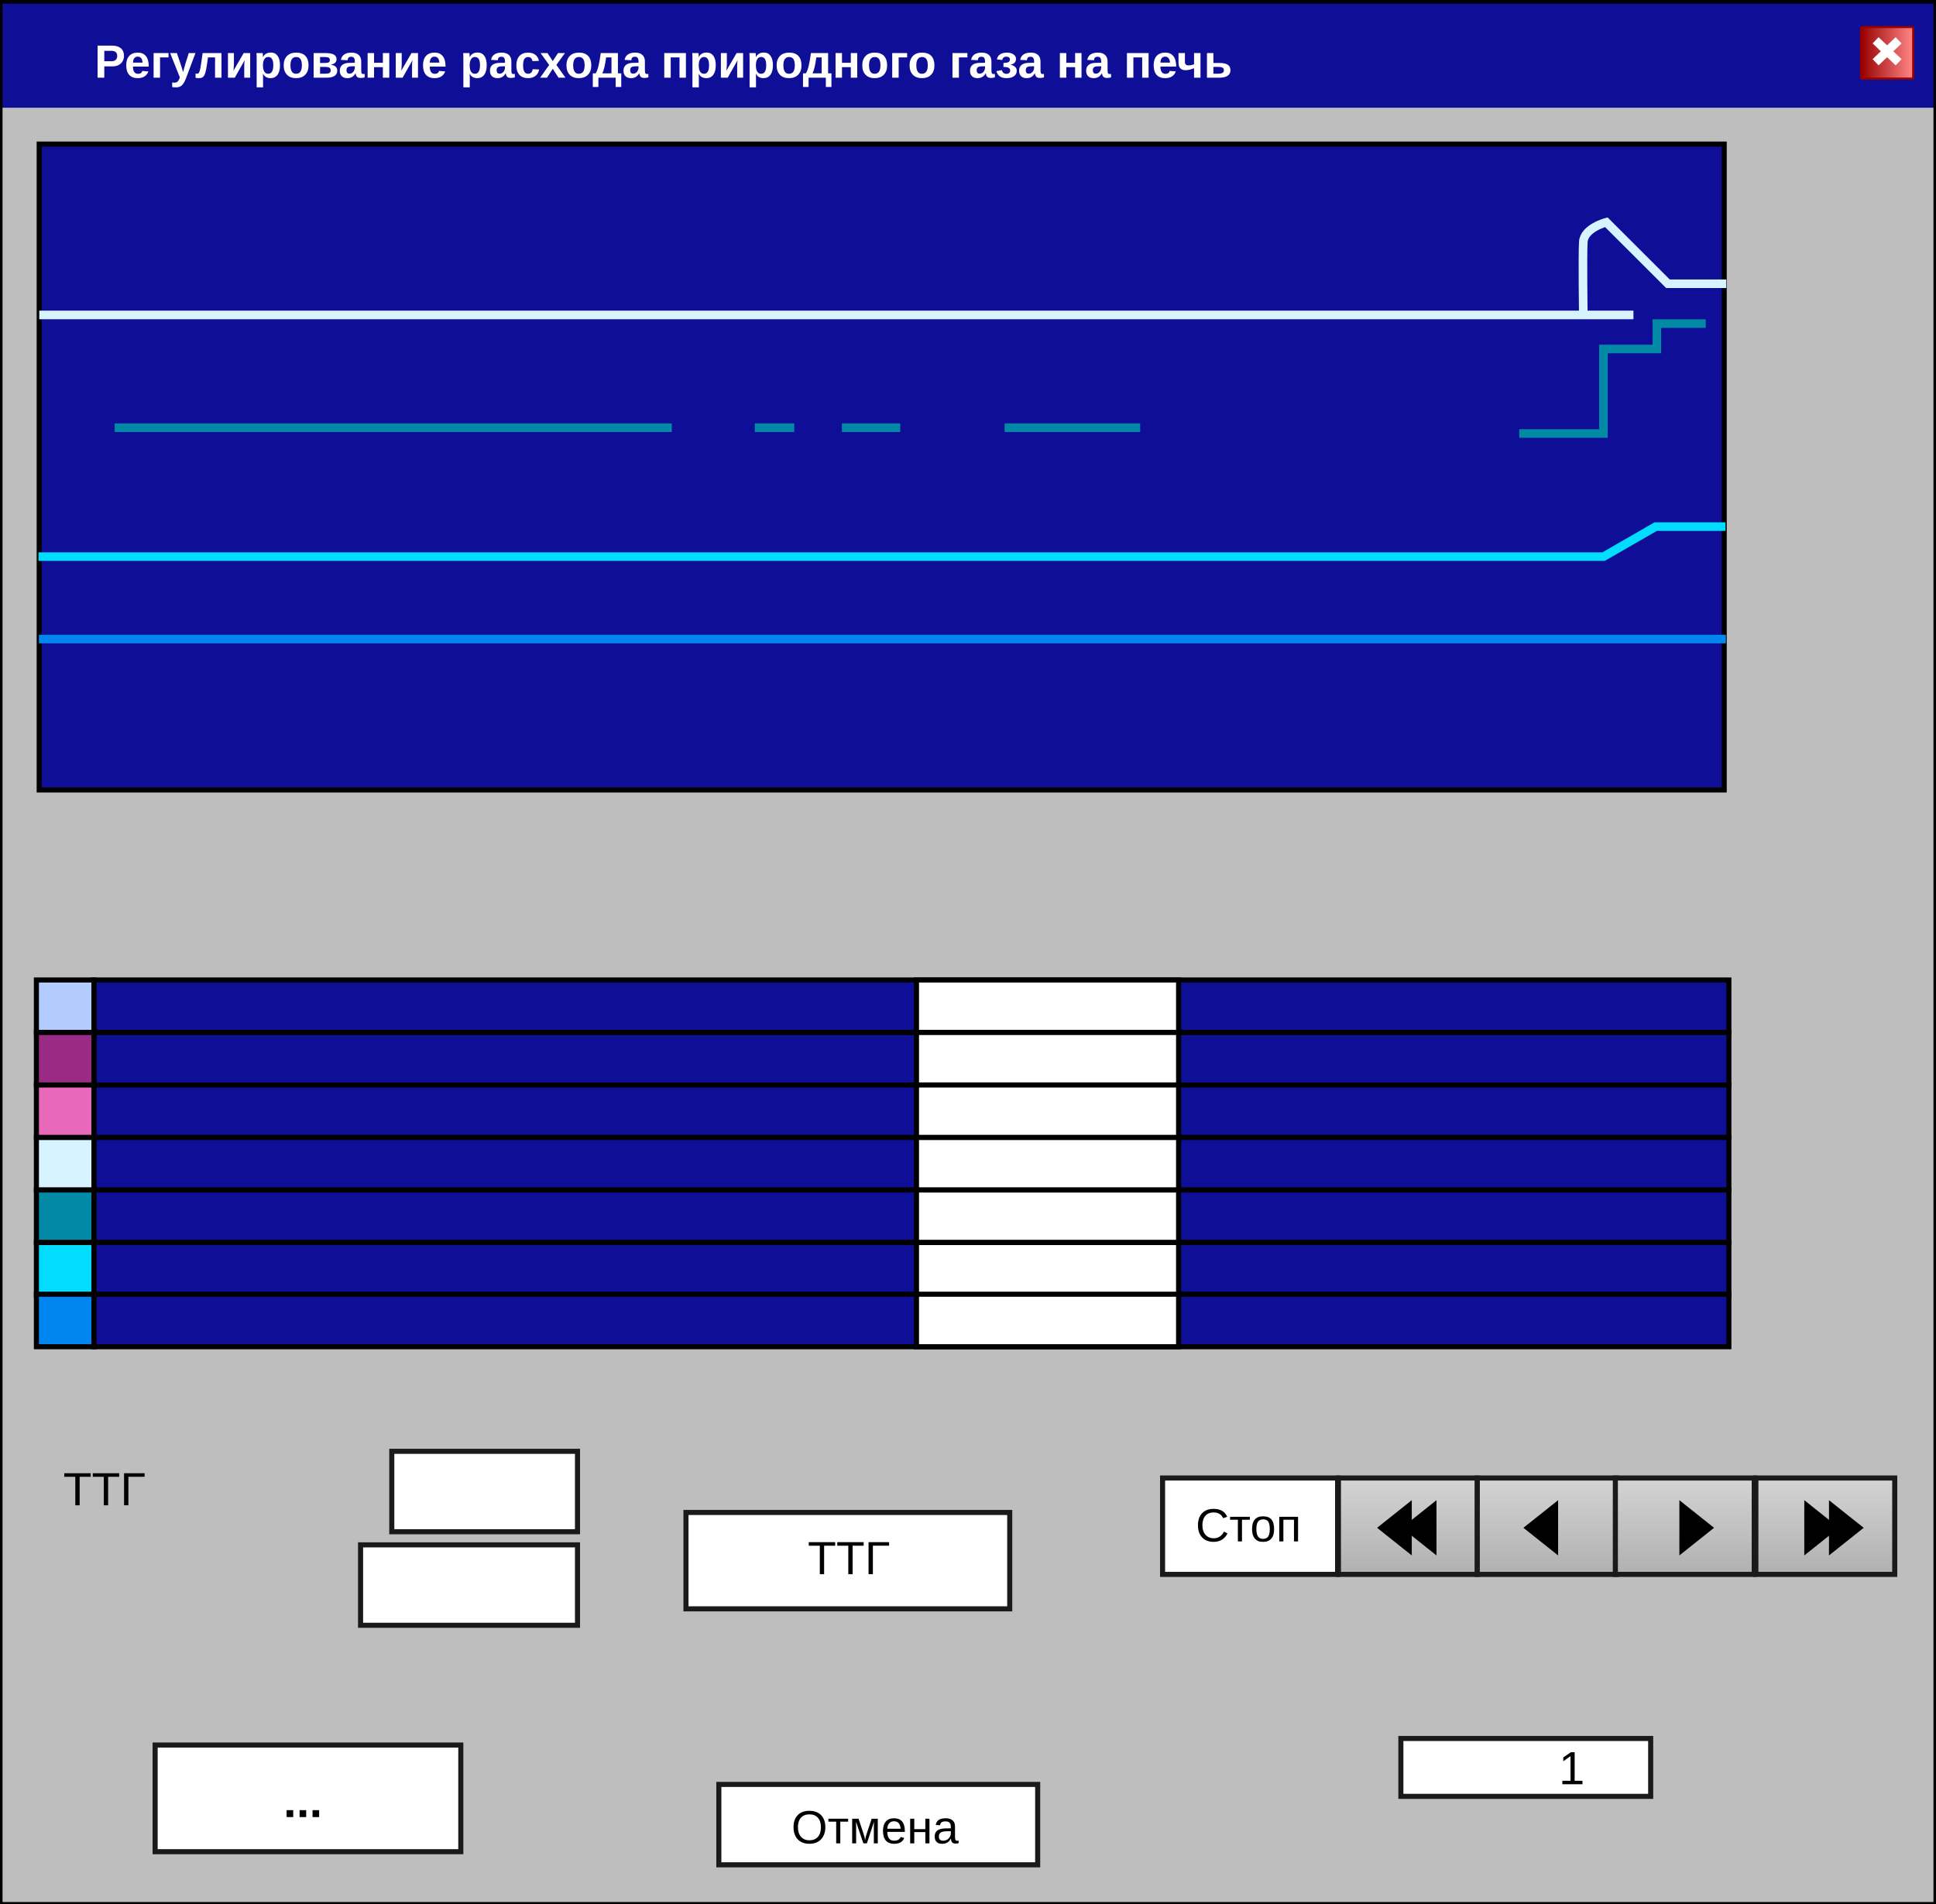
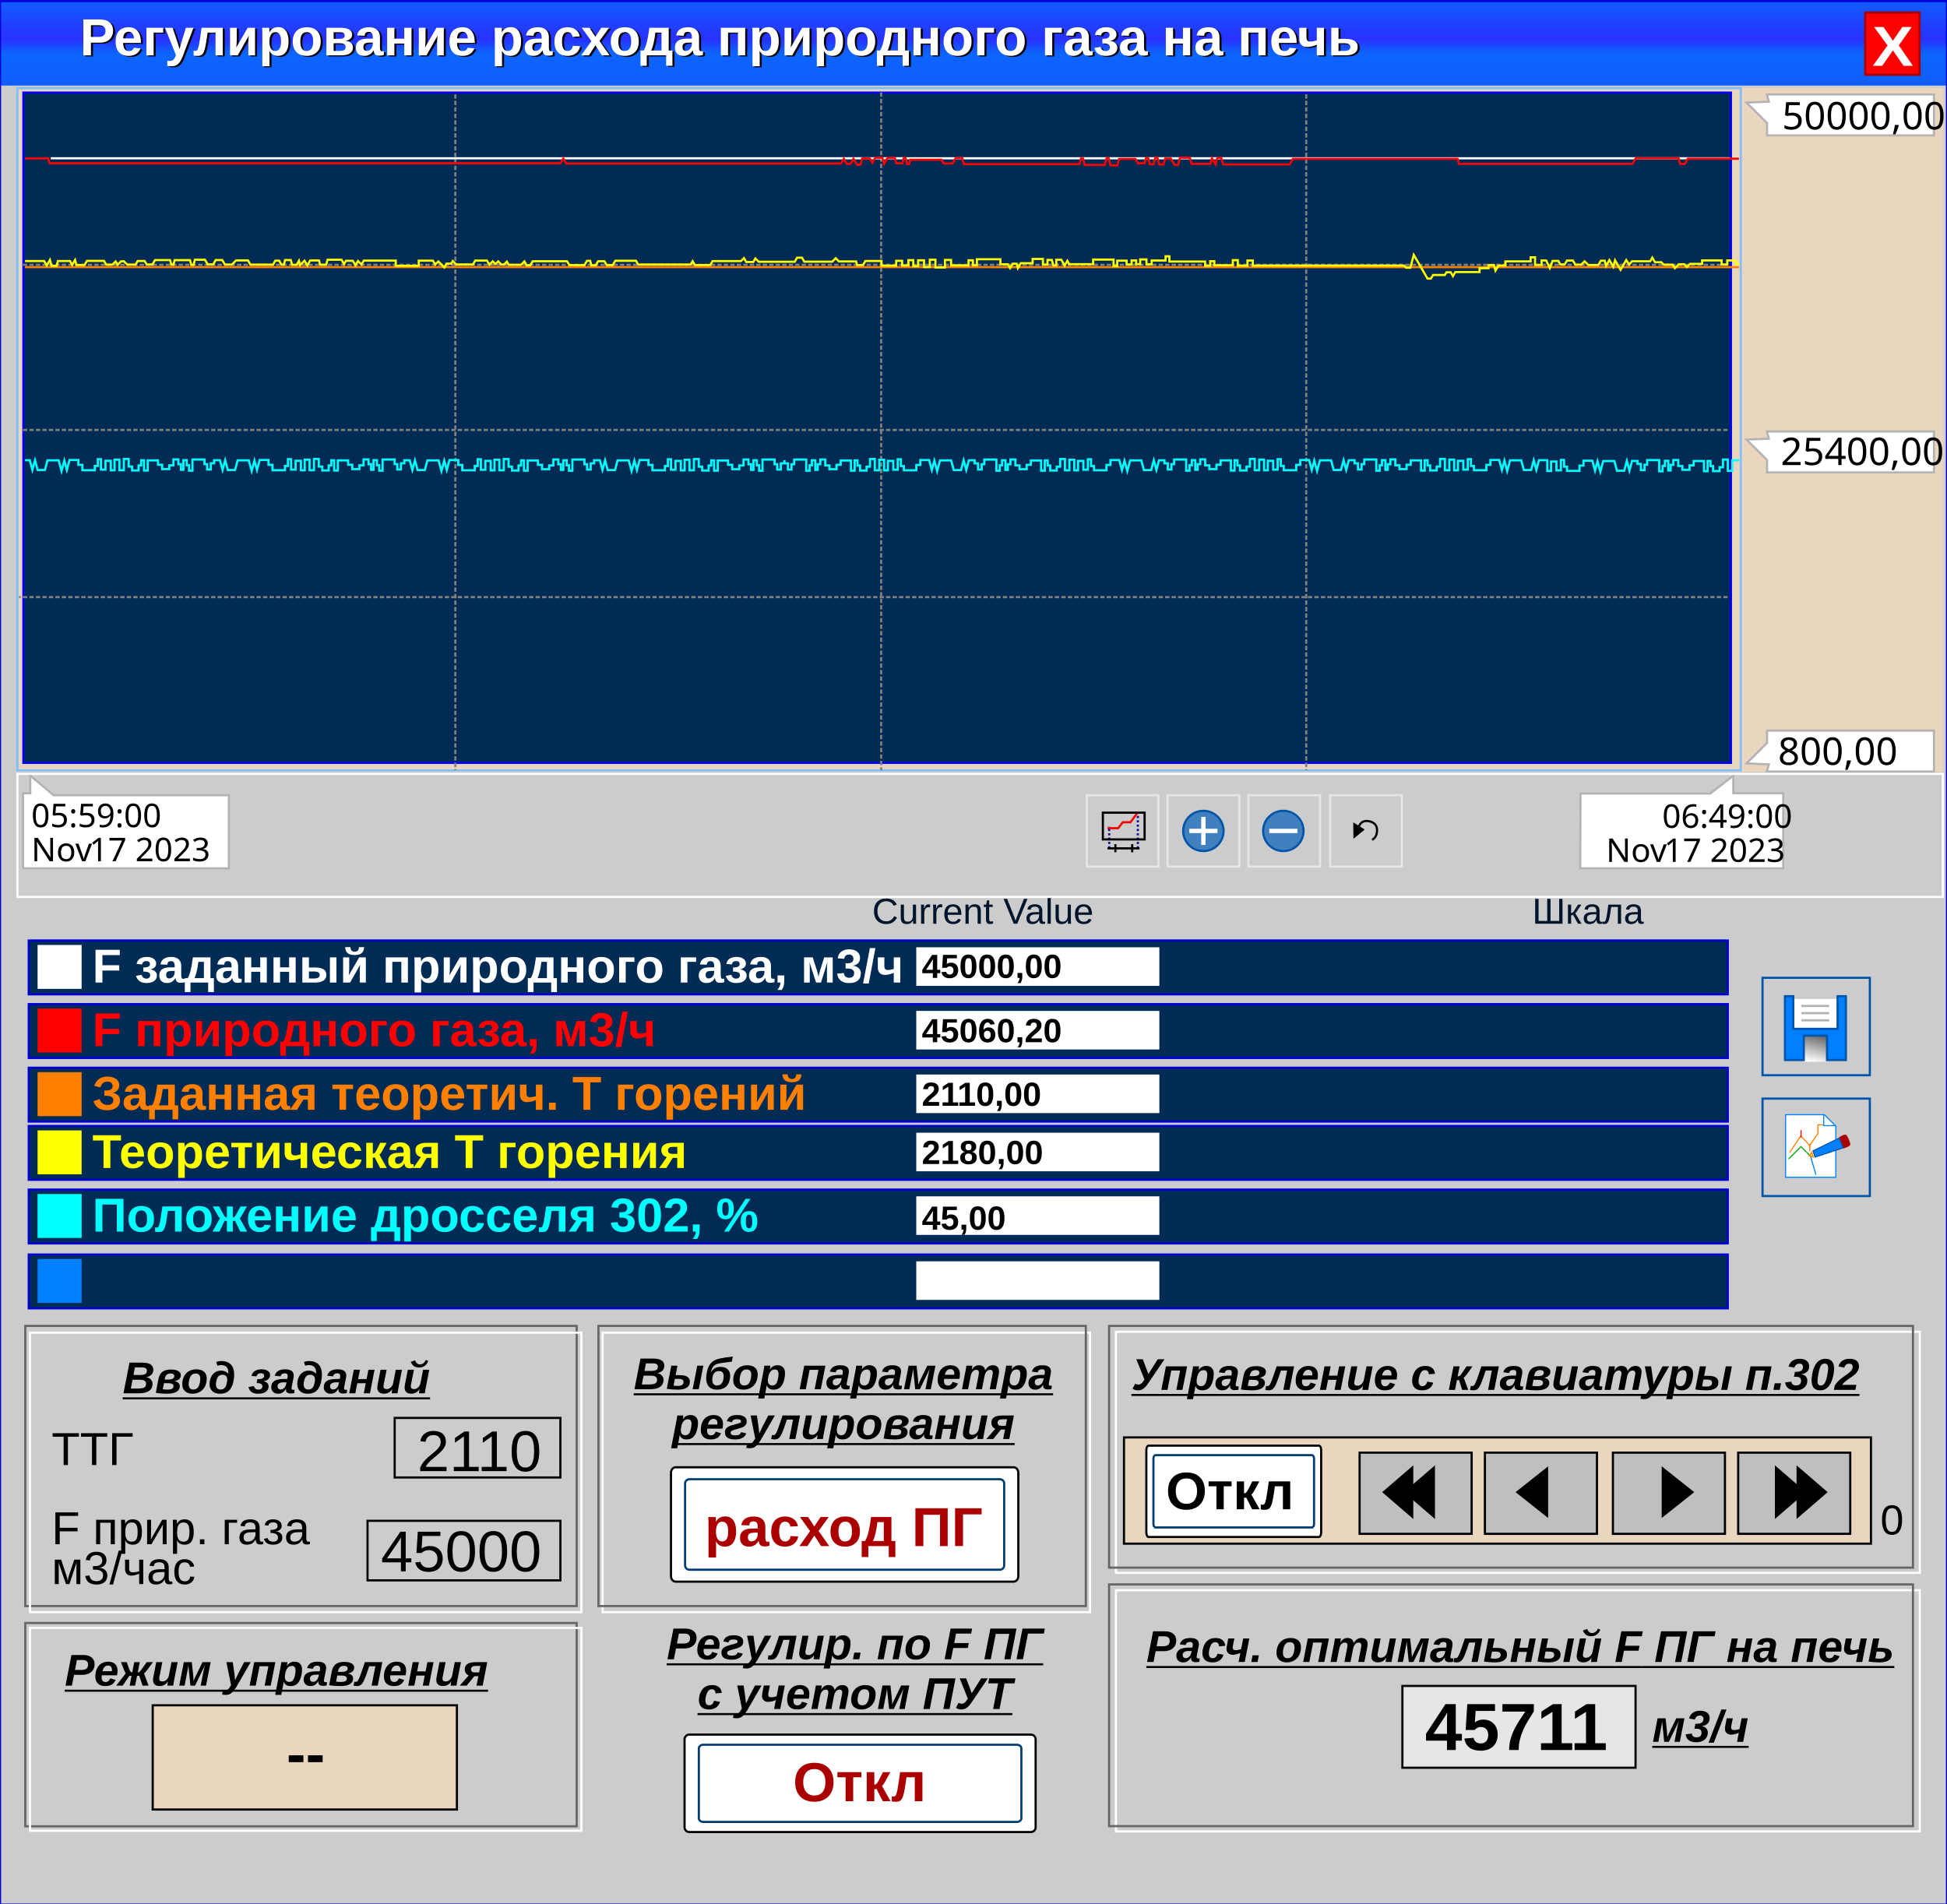
- <svg xmlns="http://www.w3.org/2000/svg" xml:space="preserve" width="900" height="885" fill-rule="evenodd" clip-rule="evenodd" image-rendering="optimizeQuality" shape-rendering="geometricPrecision" text-rendering="geometricPrecision">
+ <svg xmlns="http://www.w3.org/2000/svg" xml:space="preserve" width="900" height="880" fill-rule="evenodd" clip-rule="evenodd" image-rendering="optimizeQuality" shape-rendering="geometricPrecision" text-rendering="geometricPrecision">
  <defs>
-     <linearGradient id="b" x1="654.48" x2="654.48" y1="687.18" y2="731.99" gradientUnits="userSpaceOnUse">
-       <stop offset="0" stop-color="#D4D4D4" />
-       <stop offset="1" stop-color="#B0B0B0" />
+     <linearGradient id="b" x1="473.33" x2="473.33" y1="39.56" y2="-6" gradientUnits="userSpaceOnUse">
+       <stop offset="0" stop-color="#115DFF" />
+       <stop offset=".329" stop-color="#0D65FF" />
+       <stop offset=".471" stop-color="#2830FF" />
+       <stop offset="1" stop-color="#086EFF" />
    </linearGradient>
-     <linearGradient id="c" x1="719.04" x2="719.04" y1="687.18" y2="731.99" gradientUnits="userSpaceOnUse">
-       <stop offset="0" stop-color="#D4D4D4" />
-       <stop offset="1" stop-color="#B0B0B0" />
-     </linearGradient>
-     <linearGradient id="d" x1="783.22" x2="783.22" y1="687.18" y2="731.99" gradientUnits="userSpaceOnUse">
-       <stop offset="0" stop-color="#D4D4D4" />
-       <stop offset="1" stop-color="#B0B0B0" />
-     </linearGradient>
-     <linearGradient id="e" x1="848.54" x2="848.54" y1="687.18" y2="731.99" gradientUnits="userSpaceOnUse">
-       <stop offset="0" stop-color="#D4D4D4" />
-       <stop offset="1" stop-color="#B0B0B0" />
-     </linearGradient>
-     <linearGradient id="f" x1="865.18" x2="889.41" y1="24.56" y2="24.56" gradientUnits="userSpaceOnUse">
-       <stop offset="0" stop-color="#900" />
-       <stop offset="1" stop-color="#FF8787" />
+     <linearGradient id="c" x1="840.55" x2="837.62" y1="478.69" y2="490.84" gradientUnits="userSpaceOnUse">
+       <stop offset="0" stop-color="#696969" />
+       <stop offset="1" stop-color="#fff" />
    </linearGradient>
    <clipPath id="a">
-       <path d="M0 .5h900v885H0V.5z" />
+       <path d="M0 .5h900v880H0V.5z" />
    </clipPath>
  </defs>
-   <path fill="#BEBEBE" d="M0 .5h900v885H0z" />
+   <path fill="#CCC" d="M0 .5h900v880H0z" />
  <g clip-path="url(#a)">
-     <path fill="#0E0F96" d="M-23.69-20.11h948.9v70.19h-948.9z" />
-   </g>
-   <path fill="none" stroke="#000" stroke-miterlimit="22.926" stroke-width="2.36" d="M0 .5h900v885H0z" />
-   <path fill="#0E0F96" stroke="#000" stroke-miterlimit="22.926" stroke-width="2.36" d="M18.22 66.99h783.32v300.29H18.22z" />
-   <path fill="#0E0F96" stroke="#000" stroke-miterlimit="22.926" stroke-width="2.36" d="M43.66 455.63h760.05v24.41H43.66z" />
-   <path fill="#B2CCFF" stroke="#000" stroke-miterlimit="22.926" stroke-width="2.36" d="M16.92 455.63h26.74v24.41H16.92z" />
-   <path fill="#0E0F96" stroke="#000" stroke-miterlimit="22.926" stroke-width="2.36" d="M43.66 480.04h760.05v24.41H43.66z" />
-   <path fill="#9A2B85" stroke="#000" stroke-miterlimit="22.926" stroke-width="2.36" d="M16.92 480.04h26.74v24.41H16.92z" />
-   <path fill="#0E0F96" stroke="#000" stroke-miterlimit="22.926" stroke-width="2.36" d="M43.66 504.45h760.05v24.41H43.66z" />
-   <path fill="#E868BA" stroke="#000" stroke-miterlimit="22.926" stroke-width="2.36" d="M16.92 504.45h26.74v24.41H16.92z" />
-   <path fill="#0E0F96" stroke="#000" stroke-miterlimit="22.926" stroke-width="2.36" d="M43.66 528.87h760.05v24.41H43.66z" />
-   <path fill="#D7F3FF" stroke="#000" stroke-miterlimit="22.926" stroke-width="2.36" d="M16.92 528.87h26.74v24.41H16.92z" />
-   <path fill="#0E0F96" stroke="#000" stroke-miterlimit="22.926" stroke-width="2.36" d="M43.66 553.28h760.05v24.41H43.66z" />
-   <path fill="#0189A5" stroke="#000" stroke-miterlimit="22.926" stroke-width="2.36" d="M16.92 553.28h26.74v24.41H16.92z" />
-   <path fill="#0E0F96" stroke="#000" stroke-miterlimit="22.926" stroke-width="2.36" d="M43.66 577.7h760.05v24.41H43.66z" />
-   <path fill="#01DCFF" stroke="#000" stroke-miterlimit="22.926" stroke-width="2.36" d="M16.92 577.7h26.74v24.41H16.92z" />
-   <path fill="#0E0F96" stroke="#000" stroke-miterlimit="22.926" stroke-width="2.36" d="M43.66 601.73h760.05v24.41H43.66z" />
-   <path fill="#0186F0" stroke="#000" stroke-miterlimit="22.926" stroke-width="2.36" d="M16.92 601.73h26.74v24.41H16.92z" />
-   <path fill="#fff" stroke="#000" stroke-miterlimit="22.926" stroke-width="2.36" d="M426.05 455.63H547.9v24.41H426.05z" />
-   <path fill="#fff" stroke="#000" stroke-miterlimit="22.926" stroke-width="2.36" d="M426.05 480.04H547.9v24.41H426.05z" />
-   <path fill="#fff" stroke="#000" stroke-miterlimit="22.926" stroke-width="2.36" d="M426.05 504.45H547.9v24.41H426.05z" />
-   <path fill="#fff" stroke="#000" stroke-miterlimit="22.926" stroke-width="2.36" d="M426.05 528.87H547.9v24.41H426.05z" />
-   <path fill="#fff" stroke="#000" stroke-miterlimit="22.926" stroke-width="2.36" d="M426.05 553.28H547.9v24.41H426.05z" />
-   <path fill="#fff" stroke="#000" stroke-miterlimit="22.926" stroke-width="2.36" d="M426.05 577.7H547.9v24.41H426.05z" />
-   <path fill="#fff" stroke="#000" stroke-miterlimit="22.926" stroke-width="2.36" d="M426.05 601.73H547.9v24.41H426.05z" />
-   <path fill="#fff" stroke="#1A1A1A" stroke-miterlimit="22.926" stroke-width="2.36" d="M318.89 703.2H469.4v44.81H318.89z" />
-   <path fill="#fff" stroke="#1A1A1A" stroke-miterlimit="22.926" stroke-width="2.36" d="M540.45 687.18h81.37v44.81h-81.37z" />
-   <path fill="url(#b)" stroke="#1A1A1A" stroke-miterlimit="22.926" stroke-width="2.36" d="M622.2 687.18h64.56v44.81H622.2z" />
-   <path fill="url(#c)" stroke="#1A1A1A" stroke-miterlimit="22.926" stroke-width="2.36" d="M686.76 687.18h64.56v44.81h-64.56z" />
-   <path fill="url(#d)" stroke="#1A1A1A" stroke-miterlimit="22.926" stroke-width="2.36" d="M750.94 687.18h64.56v44.81h-64.56z" />
-   <path fill="url(#e)" stroke="#1A1A1A" stroke-miterlimit="22.926" stroke-width="2.36" d="M816.26 687.18h64.56v44.81h-64.56z" />
-   <path fill="#fff" stroke="#1A1A1A" stroke-miterlimit="22.926" stroke-width="2.36" d="M651.23 808.28h116.13v26.91H651.23z" />
-   <path fill="#fff" stroke="#1A1A1A" stroke-miterlimit="22.926" stroke-width="2.36" d="M334.17 829.64h148.22v37.38H334.17z" />
-   <path fill="#fff" stroke="#1A1A1A" stroke-miterlimit="22.926" stroke-width="2.36" d="M72.12 811.33h142.1v49.59H72.12z" />
-   <path fill="#fff" stroke="#1A1A1A" stroke-miterlimit="22.926" stroke-width="2.36" d="M182.13 674.77h86.34v37.39h-86.34z" />
-   <path fill="#fff" stroke="#1A1A1A" stroke-miterlimit="22.926" stroke-width="2.36" d="M167.62 718.26h100.85v37.39H167.62z" />
-   <path fill="none" stroke="#D7F3FF" stroke-miterlimit="22.926" stroke-width="4" d="M18.26 146.43h741.09" />
-   <path fill="none" stroke="#D7F3FF" stroke-miterlimit="22.926" stroke-width="4" d="M802.51 131.93h-27.12l-28.65-28.61s-10.31 2.67-10.7 9.16c-.38 6.48 0 34.33 0 34.33" />
-   <path fill="none" stroke="#0189A5" stroke-miterlimit="22.926" stroke-width="4" d="M792.97 150.44h-22.73v11.82h-24.83v39.29h-39.16" />
-   <path fill="none" stroke="#01DCFF" stroke-miterlimit="22.926" stroke-width="4" d="M802.13 244.85h-32.47l-24.18 13.94H17.88" />
-   <path fill="none" stroke="#0186F0" stroke-miterlimit="22.926" stroke-width="4" d="M802.33 297.12H18.07" />
-   <text x="450" y="442.5" font-family="Arial" font-size="21.65" transform="matrix(1.00141 0 0 1 105.165 274.153)">Стоп</text>
-   <path stroke="#000" stroke-miterlimit="22.926" stroke-width="2.36" d="m642.07 710.33 6.52-5.19 6.53-5.2v20.79l-6.53-5.2z" />
-   <path stroke="#000" stroke-miterlimit="22.926" stroke-width="2.36" d="m653.56 710.33 6.52-5.19 6.53-5.2v20.79l-6.53-5.2z" />
-   <path stroke="#000" stroke-miterlimit="22.926" stroke-width="2.36" d="m864.49 710.33-6.53-5.19-6.53-5.2v20.79l6.53-5.2z" />
-   <path stroke="#000" stroke-miterlimit="22.926" stroke-width="2.36" d="m853 710.33-6.53-5.19-6.52-5.2v20.79l6.52-5.2z" />
-   <path stroke="#000" stroke-miterlimit="22.926" stroke-width="2.36" d="m710.09 710.33 6.53-5.19 6.53-5.2v20.79l-6.53-5.2z" />
-   <path stroke="#000" stroke-miterlimit="22.926" stroke-width="2.36" d="m794.93 710.33-6.52-5.19-6.53-5.2v20.79l6.53-5.2z" />
-   <text x="450" y="442.5" font-family="Arial" font-size="21.65" transform="matrix(1.00141 0 0 1 274.012 387.068)">1</text>
-   <text x="450" y="442.5" font-family="Arial" font-size="21.65" transform="matrix(1.00141 0 0 1 -75.14 289.413)">ТТГ</text>
-   <path fill="none" stroke="#0189A5" stroke-miterlimit="22.926" stroke-width="4" d="M467.01 198.86h63.03" />
-   <path fill="none" stroke="#0189A5" stroke-miterlimit="22.926" stroke-width="4" d="M391.37 198.86h27.12" />
-   <path fill="none" stroke="#0189A5" stroke-miterlimit="22.926" stroke-width="4" d="M350.88 198.86h18.34" />
-   <path fill="none" stroke="#0189A5" stroke-miterlimit="22.926" stroke-width="4" d="M53.3 198.86h258.99" />
-   <g stroke-miterlimit="22.926">
-     <rect width="24.23" height="23.97" x="865.18" y="12.58" fill="url(#f)" stroke="#900" rx=".47" ry=".86" />
-     <g fill="none" stroke="#fff" stroke-width="4">
-       <path d="m871.92 18.74 10.7 10.2" />
-       <path d="m882.62 18.74-10.7 10.2" />
-     </g>
-   </g>
-   <text x="450" y="442.5" fill="#fff" font-family="Arial" font-size="21.65" font-weight="bold" transform="matrix(1.00141 0 0 1 -406.72 -406.384)">Регулирование расхода природного газа на печь </text>
-   <text x="450" y="442.5" font-family="Arial" font-size="21.65" font-weight="bold" transform="matrix(1.00141 0 0 1 -318.86 402.327)">...</text>
-   <text x="450" y="442.5" font-family="Arial" font-size="21.65" transform="matrix(1.00141 0 0 1 -421.236 257.369)">ТТГ</text>
-   <text x="450" y="442.5" font-family="Arial" font-size="21.65" transform="matrix(1.00141 0 0 1 -82.78 414.533)">Отмена</text>
+     <path fill="url(#b)" d="M-8.81-6h964.29v45.55H-8.81z" />
+   </g>
+   <path fill="none" stroke="#0000D5" stroke-miterlimit="22.926" d="M0 .5h900v880H0z" />
+   <path fill="#EAD5BF" d="M8.67 40.58h889.69v316.25H8.67z" />
+   <path fill="none" stroke="#80BFFF" stroke-miterlimit="22.926" d="M8 40.77h796.67v315.36H8z" />
+   <path fill="none" stroke="#666" stroke-miterlimit="22.926" d="M11.69 612.95h254.88v129.52H11.69z" />
+   <path fill="none" stroke="#666" stroke-miterlimit="22.926" d="M11.69 750.29h254.88v93.99H11.69z" />
+   <path fill="#fff" stroke="#B3B3B3" stroke-miterlimit="22.926" d="M13.98 358.56v8.13h-3.3v34.73h95.11v-33.79H24.81z" />
+   <path fill="#002B55" stroke="#00f" stroke-miterlimit="22.926" d="M10.81 42.81h789.31v309.86H10.81z" />
+   <path fill="none" stroke="gray" stroke-dasharray="2 1" stroke-miterlimit="22.926" d="M798.58 198.76H10.57" />
+   <path fill="none" stroke="gray" stroke-dasharray="2 1" stroke-miterlimit="22.926" d="M798.58 276.04H8.76" />
+   <path fill="#002B55" stroke="#0000D5" stroke-miterlimit="22.926" d="M13.29 434.79h785.37v24.88H13.29z" />
+   <path fill="#002B55" stroke="#0000D5" stroke-miterlimit="22.926" d="M13.29 464.2h785.37v24.88H13.29z" />
+   <path fill="#002B55" stroke="#0000D5" stroke-miterlimit="22.926" d="M13.29 493.61h785.37v24.88H13.29z" />
+   <path fill="#002B55" stroke="#0000D5" stroke-miterlimit="22.926" d="M13.29 520.52h785.37v24.88H13.29z" />
+   <path fill="#002B55" stroke="#0000D5" stroke-miterlimit="22.926" d="M13.29 549.93h785.37v24.88H13.29z" />
+   <path fill="#002B55" stroke="#0000D5" stroke-miterlimit="22.926" d="M13.29 579.96h785.37v24.88H13.29z" />
+   <path fill="#fff" d="M17.37 436.84h20.36v20.3H17.37z" />
+   <path fill="none" stroke="#fff" stroke-miterlimit="22.926" d="M13.86 616.08h254.88v129.2H13.86z" />
+   <path fill="#fff" d="M423.54 437.92h112.37v17.83H423.54z" />
+   <path fill="none" stroke="#000" stroke-miterlimit="22.926" d="M182.44 655.49h76.6v27.53h-76.6z" />
+   <path fill="none" stroke="#000" stroke-miterlimit="22.926" d="M169.89 703.05h89.16v27.53h-89.16z" />
+   <path fill="none" stroke="#fff" stroke-miterlimit="22.926" d="M13.86 752.56h254.88v93.77H13.86z" />
+   <path fill="#EAD5BF" stroke="#000" stroke-miterlimit="22.926" d="M519.56 664.5h345.29v49.12H519.56z" />
+   <path fill="none" stroke="#fff" stroke-miterlimit="22.926" d="M278.54 616.08h225.31v129.2H278.54z" />
+   <path fill="none" stroke="#666" stroke-miterlimit="22.926" d="M276.62 612.95h225.31v129.52H276.62z" />
+   <path fill="none" stroke="#fff" stroke-miterlimit="22.926" d="M515.84 615.65h371.6v111.47h-371.6z" />
+   <path fill="none" stroke="#666" stroke-miterlimit="22.926" d="M512.67 612.95h371.6V724.7h-371.6z" />
+   <path fill="none" stroke="#fff" stroke-miterlimit="22.926" d="M515.84 735.16h371.6v111.47h-371.6z" />
+   <path fill="none" stroke="#666" stroke-miterlimit="22.926" d="M512.67 732.46h371.6v111.75h-371.6z" />
+   <rect width="162.28" height="45.05" x="316.44" y="801.89" fill="#fff" stroke="#000" stroke-miterlimit="22.926" rx="2.2" ry="2.19" />
+   <rect width="149.1" height="35.67" x="323.03" y="806.58" fill="#fff" stroke="#003C74" stroke-miterlimit="22.926" rx="2.02" ry="1.73" />
+   <rect width="160.55" height="52.87" x="310.16" y="678.31" fill="#fff" stroke="#000" stroke-miterlimit="22.926" rx="2.17" ry="2.57" />
+   <rect width="147.51" height="41.85" x="316.68" y="683.82" fill="#fff" stroke="#003C74" stroke-miterlimit="22.926" rx="2" ry="2.03" />
+   <rect width="80.82" height="42.23" x="529.89" y="668.3" fill="#fff" stroke="#000" stroke-miterlimit="22.926" rx="1.09" ry="2.05" />
+   <rect width="74.25" height="33.43" x="533.17" y="672.7" fill="#fff" stroke="#003C74" stroke-miterlimit="22.926" rx="1" ry="1.62" />
+   <path fill="#E6E6E6" stroke="#000" stroke-miterlimit="22.926" d="M648.26 779.39h107.77v37.82H648.26z" />
+   <path fill="#fff" stroke="#B3B3B3" stroke-miterlimit="22.926" d="M801.23 358.56v8.13h23.07v34.73h-93.85l.15-34.57h59.96z" />
+   <path fill="#fff" stroke="#B3B3B3" stroke-miterlimit="22.926" d="m807.33 352.92 9.49-9.47v-5.7h77.15v18.92h-77.22l.89-3.32z" />
+   <path fill="#fff" stroke="#B3B3B3" stroke-miterlimit="22.926" d="m807.33 203.22 9.49 9.46v5.71h77.15v-18.93h-77.22l.89 3.33z" />
+   <path fill="#fff" stroke="#B3B3B3" stroke-miterlimit="22.926" d="m807.33 47.42 9.49 9.46v5.71h77.15V43.66h-77.22l.89 3.33z" />
+   <path fill="none" stroke="#E6E6E6" stroke-miterlimit="22.926" d="M502.35 367.63h33.12v33.01h-33.12z" />
+   <path fill="none" stroke="#E6E6E6" stroke-miterlimit="22.926" d="M539.7 367.63h33.12v33.01H539.7z" />
+   <path fill="none" stroke="#E6E6E6" stroke-miterlimit="22.926" d="M577.06 367.63h33.12v33.01h-33.12z" />
+   <path fill="none" stroke="#E6E6E6" stroke-miterlimit="22.926" d="M614.88 367.63H648v33.01h-33.12z" />
+   <path fill="none" stroke="#0E0F96" stroke-dasharray="1 1" stroke-miterlimit="22.926" d="m525.97 392.19-.01-16.11" />
+   <path fill="none" stroke="red" stroke-miterlimit="22.926" d="M511.93 382.88h4.93l2.16-2.77h3.57l3.1-4.27" />
+   <path fill="none" stroke="#0E0F96" stroke-dasharray="1 1" stroke-miterlimit="22.926" d="m512.74 392.19-.01-10.11" />
+   <path fill="none" stroke="#000" stroke-miterlimit="22.926" d="M509.8 375.69h19.3v12.36h-19.3z" />
+   <path fill="none" stroke="#000" stroke-miterlimit="22.926" d="M511.94 392.18h14.81" />
+   <path fill="none" stroke="#000" stroke-miterlimit="22.926" d="M515.59 390.26v3.72" />
+   <path fill="none" stroke="#000" stroke-miterlimit="22.926" d="M523.36 390.26v3.72" />
+   <ellipse cx="556.26" cy="384.13" fill="#4080BF" stroke="#05A" stroke-miterlimit="22.926" rx="9.34" ry="9.31" />
+   <g fill="none" stroke="#fff" stroke-miterlimit="22.926" stroke-width="2">
+     <path d="M556.26 377.64v12.99" />
+     <path d="M562.78 384.13h-13.03" />
+   </g>
+   <ellipse cx="593.22" cy="384.13" fill="#4080BF" stroke="#05A" stroke-miterlimit="22.926" rx="9.34" ry="9.31" />
+   <path fill="none" stroke="#fff" stroke-miterlimit="22.926" stroke-width="2" d="M599.74 384.13h-13.03" />
+   <path fill="none" stroke="#000" stroke-miterlimit="22.926" d="M628.02 382.59s.68-3.75 4.78-2.95c4.11.8 3.85 4.01 3.65 5.32-.19 1.31-.9 2.58-2.21 3.3" />
+   <path d="m625.53 380.17 5.33 3.32-5.24 4.27z" />
+   <g fill="#fff" font-family="Arial" font-size="22" font-weight="bold">
+     <text x="450" y="440" transform="matrix(1.00333 0 0 1 -408.809 14.22)">F</text>
+     <text x="463.44" y="440" transform="matrix(1.00333 0 0 1 -408.809 14.22)"> заданный природного газа, м3/ч</text>
+   </g>
+   <path fill="red" d="M17.37 466.25h20.36v20.3H17.37z" />
+   <path fill="#fff" d="M423.54 467.33h112.37v17.83H423.54z" />
+   <g fill="red" font-family="Arial" font-size="22" font-weight="bold">
+     <text x="450" y="440" transform="matrix(1.00333 0 0 1 -408.809 43.628)">F</text>
+     <text x="463.44" y="440" transform="matrix(1.00333 0 0 1 -408.809 43.628)"> природного газа, м3/ч</text>
+   </g>
+   <path fill="#FF8000" d="M17.37 495.66h20.36v20.3H17.37z" />
+   <path fill="#fff" d="M423.54 496.74h112.37v17.83H423.54z" />
+   <text x="450" y="440" fill="#FF8000" font-family="Arial" font-size="22" font-weight="bold" transform="matrix(1.00333 0 0 1 -408.809 73.037)">Заданная теоретич. Т горений</text>
+   <path fill="#ff0" d="M17.37 522.57h20.36v20.3H17.37z" />
+   <path fill="#fff" d="M423.54 523.64h112.37v17.83H423.54z" />
+   <text x="450" y="440" fill="#ff0" font-family="Arial" font-size="22" font-weight="bold" transform="matrix(1.00333 0 0 1 -408.809 99.944)">Теоретическая Т горения</text>
+   <path fill="#0ff" d="M17.37 551.98h20.36v20.3H17.37z" />
+   <path fill="#fff" d="M423.54 553.05h112.37v17.83H423.54z" />
+   <text x="450" y="440" fill="#0ff" font-family="Arial" font-size="22" font-weight="bold" transform="matrix(1.00333 0 0 1 -408.809 129.352)">Положение дросселя 302, %</text>
+   <path fill="#0080FF" d="M17.37 582.01h20.36v20.3H17.37z" />
+   <path fill="#fff" d="M423.54 583.09h112.37v17.83H423.54z" />
+   <text x="450" y="440" fill="#00152B" font-family="Arial" font-size="16.74" transform="matrix(1.00333 0 0 1 -48.349 -12.958)">Current Value</text>
+   <text x="450" y="440" fill="#00152B" font-family="Arial" font-size="16.74" transform="matrix(1.00333 0 0 1 256.756 -12.958)">Шкала</text>
+   <text x="450" y="440" font-family="Arial" font-size="24.42" font-weight="bold" transform="matrix(1.00333 0 0 1 87.424 257.735)">Откл</text>
+   <text x="450" y="440" fill="#A00" font-family="Arial" font-size="25.43" font-weight="bold" transform="matrix(1.00333 0 0 1 -125.778 274.742)">расход ПГ</text>
+   <text x="450" y="440" fill="#A00" font-family="Arial" font-size="25.43" font-weight="bold" transform="matrix(1.00333 0 0 1 -84.97 392.689)">Откл</text>
+   <path fill="#BFBFBF" stroke="#000" stroke-miterlimit="22.926" d="M803.48 671.54h51.79v37.54h-51.79z" />
+   <g stroke="#000" stroke-miterlimit="22.926" stroke-width="2.36">
+     <path d="m843.03 689.81-5.69-4.91-5.7-4.91v19.64l5.7-4.91z" />
+     <path d="m833.01 689.81-5.69-4.91-5.7-4.91v19.64l5.7-4.91z" />
+   </g>
+   <path fill="#BFBFBF" stroke="#000" stroke-miterlimit="22.926" d="M745.57 671.54h51.79v37.54h-51.79z" />
+   <path stroke="#000" stroke-miterlimit="22.926" stroke-width="2.36" d="m781.28 689.81-5.99-4.75-5.99-4.76V699.31l5.99-4.75z" />
+   <path fill="#BFBFBF" stroke="#000" stroke-miterlimit="22.926" d="M628.48 671.54h51.79v37.54h-51.79z" />
+   <g stroke="#000" stroke-miterlimit="22.926" stroke-width="2.36">
+     <path d="m640.72 689.81 5.7-4.91 5.69-4.91v19.64l-5.69-4.91z" />
+     <path d="m650.74 689.81 5.7-4.91 5.69-4.91v19.64l-5.69-4.91z" />
+   </g>
+   <path fill="#BFBFBF" stroke="#000" stroke-miterlimit="22.926" d="M686.4 671.54h51.79v37.54H686.4z" />
+   <path stroke="#000" stroke-miterlimit="22.926" stroke-width="2.36" d="m702.47 689.81 5.99-4.75 5.99-4.76V699.31l-5.99-4.75z" />
+   <text x="450" y="440" font-family="Arial" font-size="20.6" font-style="italic" font-weight="bold" transform="matrix(1.00333 0 0 1 71.49 202.536)">Управление с клавиатуры п.302</text>
+   <path d="M522.99 644.41h336.54v.94H522.99z" />
+   <text x="450" y="440" font-family="Arial" font-size="19.41" transform="matrix(1.00333 0 0 1 417.682 269.372)">0</text>
+   <g font-family="Arial" font-size="20.6" font-style="italic" font-weight="bold">
+     <text x="450" y="440" transform="matrix(1.00333 0 0 1 78.396 328.304)">Расч. оптимальный </text>
+     <text x="678.31" y="440" transform="matrix(1.00333 0 0 1 78.396 328.304)"> ПГ на печь</text>
+     <text x="665.72" y="440" transform="matrix(1.00333 0 0 1 78.396 328.304)">F</text>
+   </g>
+   <path d="M529.89 770.18h216.44v.94H529.89z" />
+   <path d="M746.33 770.18h12.63v.94h-12.63z" />
+   <path d="M758.96 770.18h116.68v.94H758.96z" />
+   <text x="450" y="440" font-family="Arial" font-size="30.87" font-weight="bold" transform="matrix(1.00333 0 0 1 207.21 369.027)">45711</text>
+   <text x="450" y="440" font-family="Arial" font-size="20.6" font-style="italic" font-weight="bold" transform="matrix(1.00333 0 0 1 312.248 365.223)">м3/ч</text>
+   <path d="M763.75 807.1h44.57v.93h-44.57z" />
+   <text x="353.38" y="440" font-family="Arial" font-size="20.6" font-style="italic" font-weight="bold" transform="matrix(1.00333 0 0 1 -61.638 202.224)">Выбор параметра</text>
+   <text x="371.08" y="463.01" font-family="Arial" font-size="20.6" font-style="italic" font-weight="bold" transform="matrix(1.00333 0 0 1 -61.638 202.224)">регулирования</text>
+   <path d="M292.92 644.1H486.8v.93H292.92z" />
+   <path d="M486.8 644.1v.93z" />
+   <path d="M310.68 667.11h158.36v.94H310.68z" />
+   <g font-family="Arial" font-size="20.6" font-style="italic" font-weight="bold">
+     <text x="363.27" y="440" transform="matrix(1.00333 0 0 1 -56.302 327.054)">Регулир. по </text>
+     <text x="503.55" y="440" transform="matrix(1.00333 0 0 1 -56.302 327.054)"> ПГ</text>
+     <text x="490.96" y="440" transform="matrix(1.00333 0 0 1 -56.302 327.054)">F</text>
+   </g>
+   <text x="377.48" y="463.01" font-family="Arial" font-size="20.6" font-style="italic" font-weight="bold" transform="matrix(1.00333 0 0 1 -56.302 327.054)">с учетом ПУТ</text>
+   <path d="M308.18 768.93h128.11v.93H308.18z" />
+   <path d="M436.29 768.93h12.63v.93h-12.63z" />
+   <path d="M448.92 768.93h33.29v.93h-33.29z" />
+   <path d="M482.21 768.93v.93z" />
+   <path d="M322.43 791.94h145.53v.94H322.43z" />
+   <text x="379.19" y="440" font-family="Arial" font-size="20.6" font-style="italic" font-weight="bold" transform="matrix(1.00333 0 0 1 -323.74 204.103)">Ввод заданий</text>
+   <path d="M56.71 645.98H198.8v.93H56.71z" />
+   <text x="352.48" y="440" font-family="Arial" font-size="20.6" font-style="italic" font-weight="bold" transform="matrix(1.00333 0 0 1 -323.74 339.257)">Режим управления</text>
+   <path d="M29.91 781.13H225.6v.94H29.91z" />
+   <text x="450" y="440" font-family="Arial" font-size="21.41" transform="matrix(1.00333 0 0 1 -427.653 237.286)">ТТГ</text>
+   <text x="450" y="440" font-family="Arial" font-size="21.41" transform="matrix(1.00333 0 0 1 -427.653 273.891)">F прир. газа</text>
+   <text x="450" y="458.42" font-family="Arial" font-size="21.41" transform="matrix(1.00333 0 0 1 -427.653 273.891)">м3/час</text>
+   <text x="450" y="440" font-family="Arial" font-size="26.62" transform="matrix(1.00333 0 0 1 -258.613 240.094)">2110</text>
+   <text x="450" y="440" font-family="Arial" font-size="26.62" transform="matrix(1.00333 0 0 1 -275.446 286.398)">45000</text>
+   <path fill="#EAD5BF" stroke="#000" stroke-miterlimit="22.926" d="M70.59 788.34h140.62v48.18H70.59z" />
+   <text x="450" y="440" font-family="Arial" font-size="26.62" font-weight="bold" transform="matrix(1.00333 0 0 1 -319.076 379.943)">--</text>
+   <text x="450" y="440" font-family="GOST type A" font-size="17.62" transform="matrix(1.00333 0 0 1 372.246 -380.193)">50000,00</text>
+   <text x="450" y="440" font-family="GOST type A" font-size="17.62" transform="matrix(1.00333 0 0 1 371.618 -225.015)">25400,00</text>
+   <text x="450" y="440" font-family="GOST type A" font-size="17.62" transform="matrix(1.00333 0 0 1 370.363 -86.42)">800,00</text>
+   <text x="399.28" y="440" font-family="GOST Type BU" font-size="15.11" transform="matrix(1.00333 0 0 1 367.743 -57.318)">06:49:00</text>
+   <g font-family="GOST Type BU" font-size="15.11">
+     <text x="396.17" y="455.76" transform="matrix(1.00333 0 0 1 367.743 -57.318)"> 17 2023</text>
+     <text x="373.4" y="455.76" transform="matrix(1.00333 0 0 1 367.743 -57.318)">Nov</text>
+   </g>
+   <text x="450" y="440" font-family="GOST Type BU" font-size="15.11" transform="matrix(1.00333 0 0 1 -437.038 -57.632)">05:59:00</text>
+   <g font-family="GOST Type BU" font-size="15.11">
+     <text x="472.77" y="455.76" transform="matrix(1.00333 0 0 1 -437.038 -57.632)"> 17 2023</text>
+     <text x="450" y="455.76" transform="matrix(1.00333 0 0 1 -437.038 -57.632)">Nov</text>
+   </g>
+   <text x="450" y="440" font-family="Arial" font-size="15.47" font-weight="bold" transform="matrix(1.00333 0 0 1 -25.393 12.076)">45000,00</text>
+   <text x="450" y="440" font-family="Arial" font-size="15.47" font-weight="bold" transform="matrix(1.00333 0 0 1 -25.393 41.797)">45060,20</text>
+   <text x="450" y="440" font-family="Arial" font-size="15.47" font-weight="bold" transform="matrix(1.00333 0 0 1 -25.393 71.205)">2110,00</text>
+   <text x="450" y="440" font-family="Arial" font-size="15.47" font-weight="bold" transform="matrix(1.00333 0 0 1 -25.393 98.112)">2180,00</text>
+   <text x="450" y="440" font-family="Arial" font-size="15.47" font-weight="bold" transform="matrix(1.00333 0 0 1 -25.393 128.458)">45,00</text>
+   <path fill="none" stroke="#05A" stroke-miterlimit="22.926" d="M814.73 452.02h49.6v45.05h-49.6z" />
+   <path fill="none" stroke="#05A" stroke-miterlimit="22.926" d="M814.73 507.87h49.6v45.05h-49.6z" />
+   <path fill="#fff" d="M829.05 461.83h20.29v13.84h-20.29z" />
+   <path fill="url(#c)" d="M833.67 478.68h10.83v12.17h-10.83z" />
+   <path fill="#0080FF" stroke="#05A" stroke-miterlimit="22.926" d="M853.26 460.54h-3.84v15.09h-20.48v-15.09h-3.85v29.49h8.71v-11.27h10.75v11.27h8.71z" />
+   <path fill="none" stroke="#B3B3B3" stroke-miterlimit="22.926" d="M832.63 465.04h12.9" />
+   <path fill="none" stroke="#B3B3B3" stroke-miterlimit="22.926" d="M832.63 468.37h12.9" />
+   <path fill="none" stroke="#B3B3B3" stroke-miterlimit="22.926" d="M832.63 471.69h12.9" />
+   <path fill="#fff" stroke="#0080FF" stroke-miterlimit="22.926" stroke-width=".5" d="M825.38 515.32h17.96l5.27 5.27v23.67h-23.23z" />
+   <path fill="none" stroke="#FF8000" stroke-miterlimit="22.926" stroke-width=".5" d="m827.26 532.76 5.18-7.66 4.08 4.42 3.81-5.48v-4.07h2.63" />
+   <path fill="none" stroke="red" stroke-miterlimit="22.926" stroke-width=".5" d="M832.52 522.43v3.44" />
+   <path fill="none" stroke="#FF8000" stroke-miterlimit="22.926" stroke-width=".5" d="M836.58 528.8v3.44" />
+   <path fill="none" stroke="#0A0" stroke-miterlimit="22.926" stroke-width=".5" d="m826.73 535.84 5.79-5.8 4.37 4.42" />
+   <path fill="#A00" d="M850.11 525.76s2.33-1.53 3.11-1.19c.79.34 2.15 3.61 2.07 4.56-.08.94-3.05 1.76-3.05 1.76l-2.13-5.13z" />
+   <path fill="none" stroke="#0186F0" stroke-miterlimit="22.926" stroke-width=".5" d="m839.42 543.1-2.51-8.64" />
+   <path fill="#0080FF" stroke="#05A" stroke-miterlimit="22.926" stroke-width=".5" d="m838.08 532.03 11.97-5.83 1.96 4.42-13.03 4.3z" />
+   <path fill="#ff0" stroke="#FF8000" stroke-miterlimit="22.926" stroke-width=".5" d="m836.37 534.38 1.1-1.71.66 2.19z" />
+   <path fill="none" stroke="#0186F0" stroke-miterlimit="22.926" stroke-width=".5" d="M843.03 515.3v5.08h5.61" />
+   <text x="450" y="440" font-family="Arial" font-size="24.17" font-weight="bold" transform="matrix(1.00333 0 0 1 -413.633 -413.922)">Регулирование расхода природного газа на печь</text>
+   <text x="450" y="440" fill="#fff" font-family="Arial" font-size="24.17" font-weight="bold" transform="matrix(1.00333 0 0 1 -414.572 -414.405)">Регулирование расхода природного газа на печь</text>
+   <path fill="red" stroke="#A00" stroke-miterlimit="22.926" d="M862.2 5.79h25.11v28.78H862.2z" />
+   <text x="450" y="440" fill="#fff" font-family="Arial" font-size="26.1" font-weight="bold" transform="matrix(1.09364 0 0 1 373.324 -409.572)">Х</text>
+   <path fill="none" stroke="gray" stroke-dasharray="2 1" stroke-miterlimit="22.926" d="M210.5 43.59v312.5" />
+   <path fill="none" stroke="gray" stroke-dasharray="2 1" stroke-miterlimit="22.926" d="M407.32 42.73v313.36" />
+   <path fill="none" stroke="gray" stroke-dasharray="2 1" stroke-miterlimit="22.926" d="M603.81 43.59v312.5" />
+   <path fill="none" stroke="#fff" stroke-miterlimit="22.926" d="M23.46 73.17h776.16" />
+   <path fill="none" stroke="red" stroke-miterlimit="22.926" d="M11.62 73.23h10.67l.6 2.2h236.23l1.26-2.17 1.34 2.32h127.03l1.28-2.2 1.37 2.36h1.75l1.36-2.35 1.57 2.71h1.7l.77-2.85h3.54l1.16 2 1.34-2.31h3.31l.76 2.81 1.59-2.75h3.38l.66 2.47h2.83l.66-2.42h.8l.74 2.77h.93l.53-1.98h14.43l1 1.72h4.1l1.44-2.47h3.04l.74 2.77h53.44l.69-2.58h.96l.79 2.96h9.25l.86-3.18h.91l.91 3.4h3.13l.81-3.01h7.51l1.18 2.03h3.11l.64-2.38h1.04l.76 2.85h1.69l.84-3.09h.94l.86 3.18h2.02l.74-2.74h2.61l1.71 2.96h1.64l.9-3.35h4.54l.76 2.84h8.76l.7-2.6 1.68 2.89.81-3.02h1.86l.8 3h30.74l1.52-2.62h76.12l.63 2.33h80.25l1.49-2.57h19.81l.7 2.63h2.12l1.4-2.42h23.66" />
+   <path fill="none" stroke="gray" stroke-dasharray="2 1" stroke-miterlimit="22.926" d="M798.58 122.43H10.57" />
+   <path fill="none" stroke="#FF8000" stroke-miterlimit="22.926" d="m11.54 123.49 792.32.01" />
+   <path fill="none" stroke="#ff0" stroke-miterlimit="22.926" d="M11.57 120.67h8.83l1.2 2.06 1.48-2.56.73 2.73h2.36l.6-2.24h5.56l1.05 1.81 1.33-2.3.63 2.35h3.74l1.11-1.92h7.89l1.01 1.74h2.88l1.49-1.49.9 1.55 1.61-1.61h1.31l1.53 1.52h3.85l.96-1.66h3.26l.94 1.63h2.66l1.18-2.05h6.94l.57 2.12h.99l.56-2.08h7.11l.58 2.17h1.04l.63-2.36h4.68l1.25 2.14h2.53l1.16-2.01h3.04l1.2 2.08h3.27l1.91-1.9h5.51l1.13 1.96h10.45l1.07-1.86h1.75l1.07 1.85h1.1l.58-2.12h2.64l.59 2.19h2.11l1.07-1.85.53 1.98 2.04-2.03 1.29 2.22 1.35-2.33h4.06l.53 1.98h2.79l.62-2.31h6.46l1.16 2.01.86-1.5h3.24l1.2 2.06 1.15-1.98 1.63 1.62 1.05-1.8h14.79v2.4h10.63v-2.38h6.55l1.06 1.81 1.46-1.45 2.77 2.76 1.01-1.75h2.16l.7-1.21 1.6 1.59h7.75l1.03-1.78h5.45l1.11 1.91 1.56-1.55 1.26 1.26 1.26-1.25 1.43 1.43h1.25l1.32-1.32.85 1.47h5.69l1.56-1.56 1.02 1.76h1.73l1.07-1.85h15.92l1.04 1.8h6.99l1.15-1.99h1.48l.55 2.06h2.02l1.08-1.87h2.96l1.04 1.8h2.8l1.16-2.02h9.57l1.01 1.75h24.27l.91-1.56 1.05 1.81h7.1l1.08-1.85h13.11l1.39-1.38 1.03 1.78h3.29l.94-1.62 1.53 1.52h16.67l1.09-1.88h2.27l1.06 1.84h12.94l1.58-1.58 1.49 1.48h7.95l.46 1.69h2.72l1.11-1.91h7.45v2.17h6.78v-2.23h2.75v2.11h2.9v-2.42h2.26v2.74h2.22v-2.68h2.74v3.11h2.67v-3.36h2.61v3.56h4.39v-3.48h2.83v2.52h8.08v-2.35h2v2.27h1.85v-2.76h10.88v2.33h3.46l1.02 1.77 1.17-2.02h1.89l.54 2.03 1.32-2.27h5.49v-1.96h4.77v2.6h2.1v-2.16h2.01l.68 2.53h1.38v-2.61h2.31l1.56 2.68 1.25-2.17.89 1.54h11.03V120h9.42v3.01h1.72v-2.5h4.32v1.76h2.32v-1.88h2.08v1.76h1.88v-2.23h2.9v2.27h2.4v-1.76h6.43v-1.95h1.76v2.42h16.52v1.97h2.35v-2.13h1.9v1.89h8.55v-2.36h2.32v2.54h4.47v-2.38h2.46v2.36h69.95l.98.97h1.88l1.6-5.94 6.35 10.97h1.58l.97-1.67h5.47l.71-1.24h1.98l1.04 1.79 1.1-1.9h11.2v-1.78h4.12v-1.42h2.57l.68 2.53 1.36-2.35h3.2v-1.92h11.69v-1.88h2.04v3.54h3.02v-2.07h2.12l1.67 3.5 1.29-3.29h2.65l.93 1.6h2.03l1.03-1.77h2.78l1.08 1.86h2.76l1.53-1.52 1.74 1.73h4.62l1.17-2.01h1.76l.64 2.4 1.55-2.69 1.79 3.1.81-3.02 2.57 4.43 2.61-4.51 1.37 2.08 1.29-1.53h8.42l.97-1.67 1.22 2.1h2.95l1.16 1.17h4.13l.94 1.61 1.83-1.83h2.49l1.28 1.27 1.46-1.45h5.58v-1.59h8.99v1.88h2.62v-1.88h3.76l.46 1.73h1.23" />
+   <path fill="none" stroke="#0ff" stroke-miterlimit="22.926" d="M11.54 212.75h2.24l1.2 4.49 1.2-4.47 1.21 4.5h3.37l1.2-4.46h5.16l1.33 4.94 1.28-4.8 1.16 4.32 1.25-4.62h4.08v2.25h1.85v2.46h5.76v-1.95h1.38v-3.13h1.45v4.83h2.08v-4.09h2.47v4.38h1.74v-4.91h2.24v4.87h2.06v-5.2h2.22v3.54h1.59v1.8h3v-2.33h1.2v-2.38h1.31v4.75h1.71v-4.7h4.75v2h1.92v2.03h3.3v-1.76h1.92v-2.73h2.27v2.23h1.22v2.58h1.1v-4.46h1.57v2.35h1.06v2.5h1.57v-5.16h5.57v2.15h1.22v2.46h1.69v-2.86H99l-.02-1.42h2.69l1.21 4.49 1.2-4.47 1.2 4.5h3.37l1.2-4.46h5.16l1.33 4.94 1.29-4.8 1.16 4.32 1.24-4.62h4.08v2.25h1.85v2.46h5.76v-1.95h1.38v-3.13h1.45v4.83h2.08v-4.09h2.47v4.38h1.75v-4.91h2.24v4.87h2.05v-5.2h2.22v3.54h1.59v1.8h3.01v-2.33h1.19v-2.38h1.32v4.75h1.7v-4.7h4.75v2h1.92v2.03h3.3v-1.76h1.92v-2.73h2.28v2.23h1.21v2.58h1.1v-4.46h1.57v2.35h1.06v2.5h1.57v-5.16h5.57v2.15h1.22v2.46h1.69v-2.86h1.57l-.01-1.39h2.51l1.21 4.5 1.2-4.47 1.21 4.5h3.36l1.2-4.47h5.16l1.33 4.95 1.29-4.8 1.16 4.31 1.24-4.61h4.08v2.25h1.85v2.46h5.77v-1.96h1.37v-3.12h1.45v4.83h2.08v-4.09h2.47v4.38h1.75v-4.91h2.24v4.87h2.06v-5.2h2.21v3.54h1.59v1.8h3.01v-2.33h1.19v-2.39h1.32v4.76h1.7v-4.7h4.75v2h1.92v2.03h3.3v-1.76h1.92v-2.74h2.28v2.23h1.22v2.59h1.09v-4.46h1.57v2.34h1.06v2.51h1.57v-5.17h5.57v2.15h1.22v2.47h1.69v-2.86h1.57l-.03-1.43h2.69l1.21 4.5 1.2-4.47 1.21 4.5h3.37l1.19-4.47h5.16l1.33 4.95 1.29-4.8 1.16 4.31 1.24-4.61h4.09v2.25h1.84v2.46h5.77v-1.96h1.37v-3.12h1.45v4.83h2.08v-4.09h2.47v4.38h1.75v-4.91h2.24v4.87h2.06v-5.2h2.22v3.54h1.58v1.8h3.01v-2.33h1.2v-2.39h1.31v4.76h1.7v-4.7h4.75v2h1.93v2.03h3.29v-1.76h1.93v-2.74h2.27v2.23h1.22v2.59h1.1v-4.46h1.56v2.34h1.07v2.51h1.56v-5.17h5.58v2.15h1.21v2.47h1.69v-2.86h1.57l.1-1.48.01 1.48h1.57v2.86h1.69v-2.47h1.21v-2.15h5.58v5.17h1.56v-2.51h1.06v-2.34h1.57v4.46h1.1v-2.59h1.22v-2.23h2.28v2.74h1.92v1.76h3.29v-2.03h1.93v-2h4.75v4.7h1.7v-4.76h1.31v2.39h1.2v2.33h3.01v-1.8h1.58v-3.54h2.22v5.2h2.06v-4.87h2.24v4.91h1.75v-4.38h2.47v4.09h2.08v-4.83h1.45v3.12h1.37v1.96h5.77v-2.46h1.84v-2.25h4.09l1.24 4.61 1.16-4.31 1.29 4.8 1.33-4.95h5.15l1.2 4.47h3.37l1.21-4.5 1.2 4.47 1.21-4.5h2.69l-.03 1.43h1.57v2.86h1.69v-2.47h1.21v-2.15h5.58v5.17h1.57v-2.51h1.06v-2.34h1.56v4.46h1.1v-2.59h1.22v-2.23h2.28v2.74h1.92v1.76h3.3v-2.03h1.92v-2h4.75v4.7h1.7v-4.76h1.32v2.39h1.19v2.33h3.01v-1.8h1.59v-3.54h2.21v5.2h2.06v-4.87h2.24v4.91h1.75v-4.38h2.47v4.09h2.08v-4.83h1.45v3.12h1.37v1.96h5.77v-2.46h1.85v-2.25h4.08l1.24 4.61 1.16-4.31 1.29 4.8 1.33-4.95h5.16l1.2 4.47h3.36l1.21-4.5 1.2 4.47 1.21-4.5h2.51l-.01 1.39h1.57v2.86h1.69v-2.46h1.22v-2.15h5.57v5.16h1.57v-2.5h1.06v-2.35h1.57v4.46h1.09v-2.58h1.22v-2.23h2.28v2.73h1.92v1.76h3.3v-2.03h1.92v-2h4.75v4.7h1.7v-4.75H572v2.38h1.19v2.33h3.01v-1.8h1.59v-3.54h2.22v5.2h2.05v-4.87h2.24v4.91h1.75v-4.38h2.47v4.09h2.08v-4.83h1.45v3.13h1.38v1.95h5.76v-2.46h1.85v-2.25h4.08l1.24 4.62 1.16-4.32 1.29 4.8 1.33-4.94h5.16l1.2 4.46h3.37l1.2-4.5 1.2 4.47 1.21-4.49h2.69l-.02 1.42h1.56v2.86h1.69v-2.46h1.22v-2.15h5.57v5.16h1.57v-2.5h1.06v-2.35h1.57v4.46h1.1v-2.58h1.21v-2.23h2.28v2.73h1.92v1.76h3.3v-2.03h1.92v-2h4.75v4.7h1.7v-4.75h1.32v2.38h1.2v2.33h3v-1.8h1.59v-3.54h2.22v5.2h2.06v-4.87h2.23v4.91h1.75v-4.38h2.47v4.09h2.08v-4.83h1.45v3.13h1.38v1.95h5.76v-2.46h1.85v-2.25h4.08l1.25 4.62 1.16-4.32 1.28 4.8 1.33-4.94h5.16l1.2 4.46h3.37l1.21-4.5 1.2 4.47 1.2-4.49h3.87v4.98h1.75v-4.38h2.47v4.09h2.08v-4.83h1.45v3.13h1.37v1.95h5.77v-2.46h1.84v-2.25h4.09l1.24 4.62 1.16-4.32 1.29 4.8 1.33-4.94h5.16l1.2 4.46h3.36l1.21-4.5 1.2 4.47 1.21-4.49h2.51l-.01 1.39h1.57v2.85h1.69v-2.46h1.21v-2.15h5.58v5.16h1.57v-2.5h1.06v-2.35h1.57v4.46h1.09v-2.58h1.22v-2.23h2.28v2.74h1.92v1.76h3.3v-2.04h1.92v-1.99h4.75v4.69h1.7v-4.75h1.32v2.38h1.19v2.33h3.01v-1.8h1.59v-3.54h2.21v5.2h2.06v-4.87h3.24" />
+   <path fill="none" stroke="#fff" stroke-miterlimit="22.926" d="M8.05 357.76h890.01v56.88H8.05z" />
</svg>
